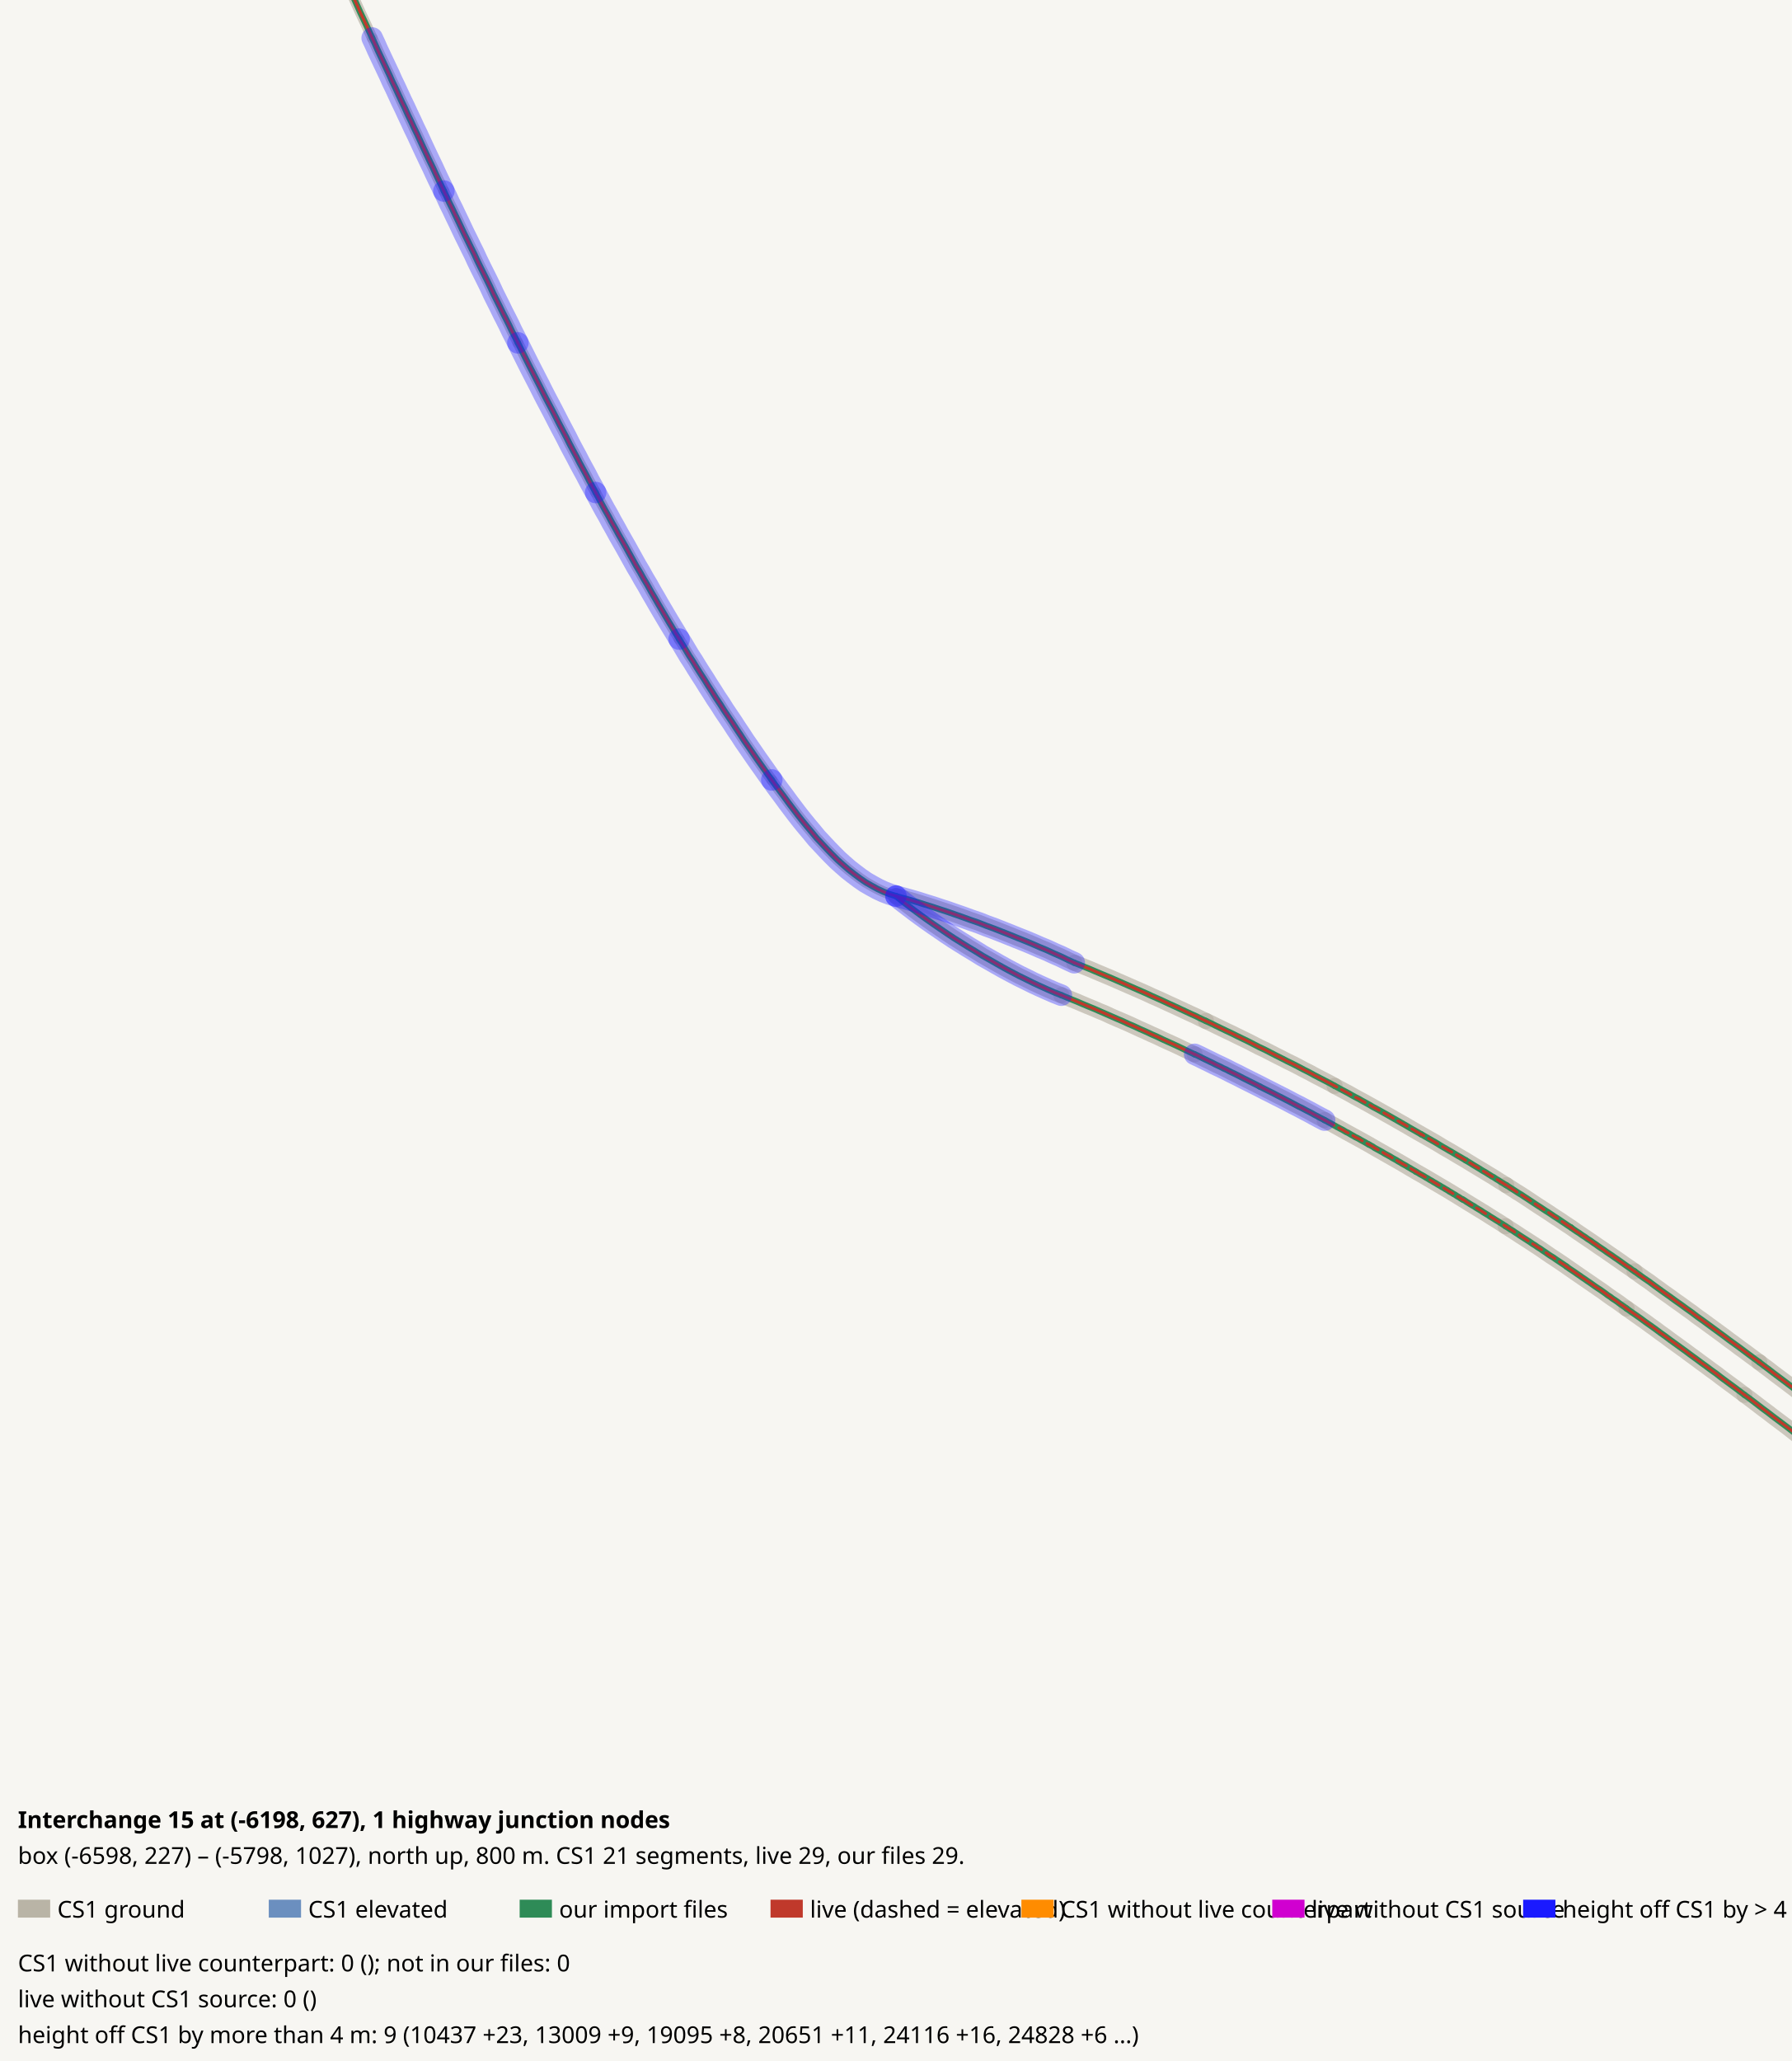
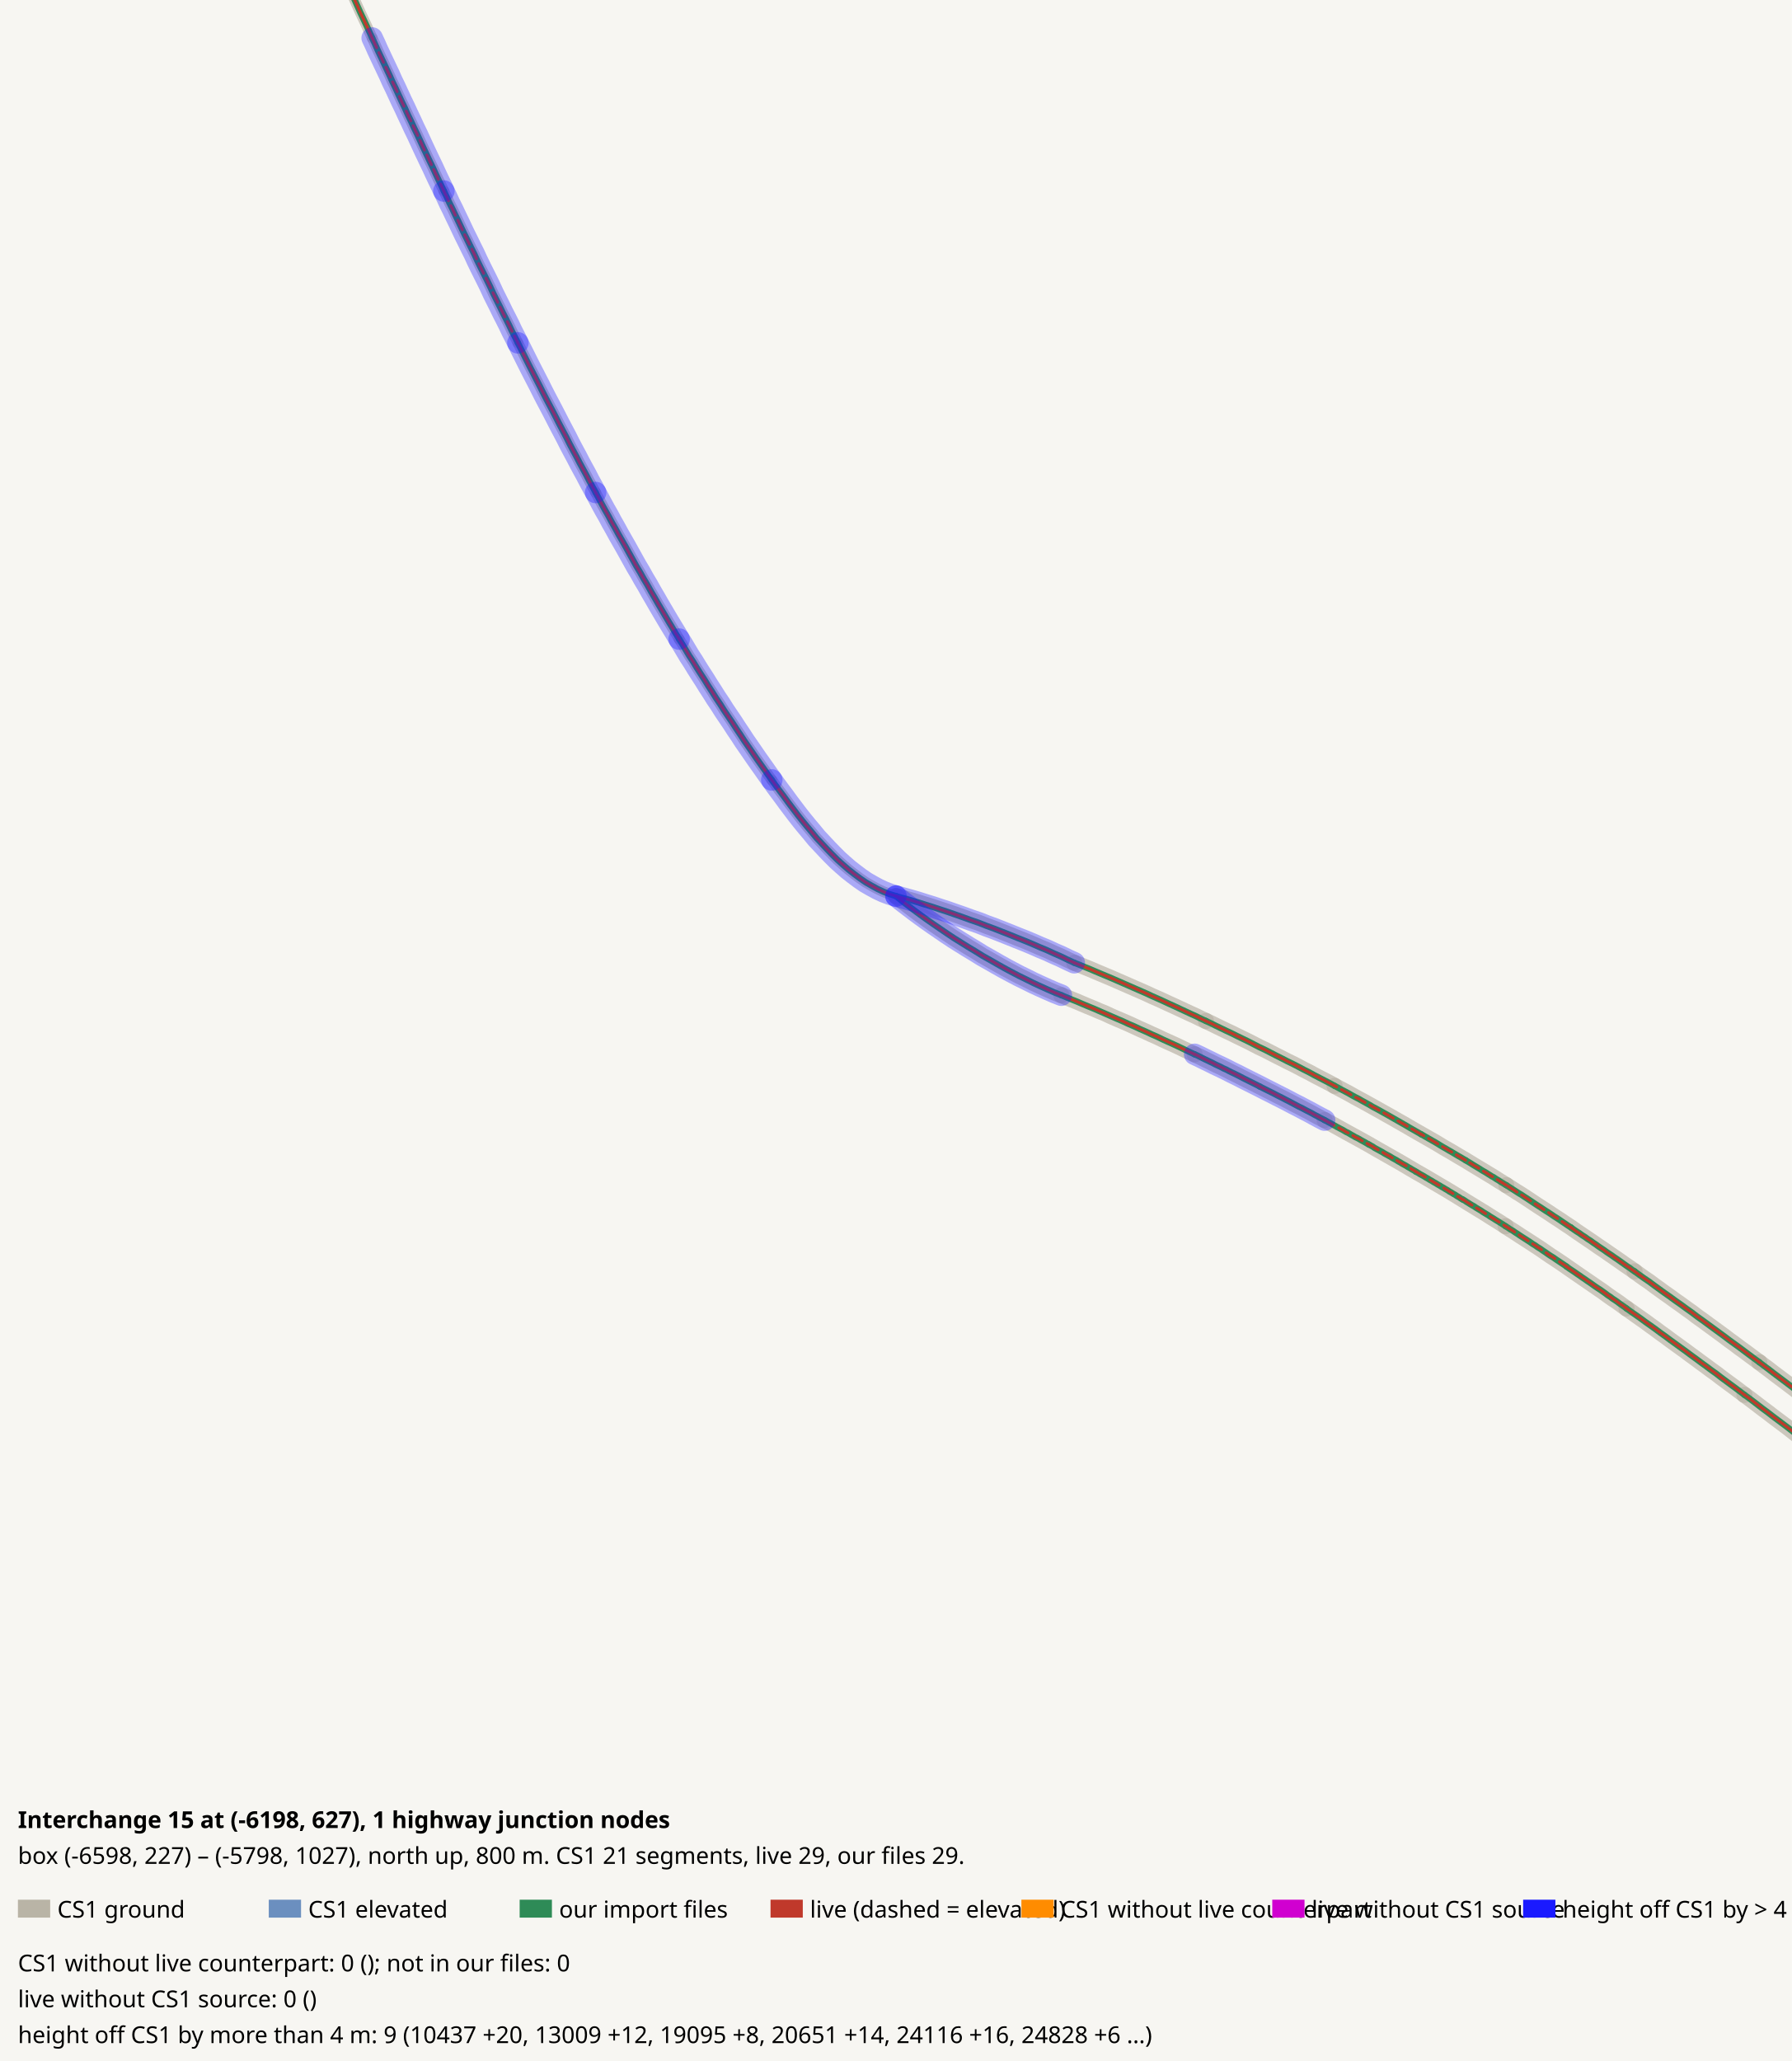
<svg xmlns="http://www.w3.org/2000/svg" viewBox="0 0 1000 1150" font-family="sans-serif" font-size="13">
  <rect width="1000" height="1150" fill="#f7f6f2" />
  <text x="10" y="1020" font-weight="bold">Interchange 15 at (-6198, 627), 1 highway junction nodes</text>
  <text x="10" y="1040">box (-6598, 227) – (-5798, 1027), north up, 800 m. CS1 21 segments, live 29, our files 29.</text>
  <g fill="none" stroke-linecap="round">
    <path d="M973.5,778.3L976.0,780.1L978.5,782.0L981.1,784.0L983.7,786.0L986.4,788.0L989.1,790.1L991.9,792.2L994.7,794.3L997.5,796.4L1000.3,798.6L1003.1,800.8L1006.0,802.9L1008.8,805.1L1011.6,807.3L1014.4,809.4L1017.2,811.6L1020.0,813.7L1022.7,815.8L1025.4,817.9L1028.1,820.0L1030.7,822.0L1033.3,824.0L1035.8,825.9L1038.3,827.8" stroke="#b9b4a6" stroke-width="9" opacity="0.7" />
    <path d="M912.2,709.4L909.5,707.5L906.7,705.6L903.9,703.6L901.0,701.6L898.1,699.6L895.1,697.5L892.1,695.5L889.1,693.4L886.0,691.3L882.9,689.2L879.8,687.1L876.7,684.9L873.5,682.8L870.4,680.7L867.3,678.7L864.2,676.6L861.1,674.6L858.0,672.6L855.0,670.6L852.0,668.6L849.1,666.7L846.2,664.9L843.4,663.1L840.6,661.3" stroke="#b9b4a6" stroke-width="9" opacity="0.7" />
    <path d="M592.3,555.3L595.2,556.5L598.1,557.7L601.1,558.9L604.1,560.2L607.2,561.5L610.4,562.8L613.6,564.2L616.8,565.5L620.0,567.0L623.2,568.4L626.5,569.8L629.7,571.2L633.0,572.7L636.2,574.2L639.4,575.6L642.6,577.1L645.8,578.5L648.9,580.0L652.0,581.4L655.1,582.8L658.1,584.2L661.0,585.6L663.9,587.0L666.7,588.3" stroke="#b9b4a6" stroke-width="9" opacity="0.7" />
    <path d="M981.8,760.1L979.2,758.2L976.5,756.2L973.7,754.1L970.9,752.1L968.0,749.9L965.1,747.8L962.2,745.6L959.2,743.4L956.2,741.2L953.2,739.0L950.2,736.8L947.1,734.6L944.1,732.3L941.0,730.1L938.0,727.9L935.0,725.8L932.0,723.6L929.0,721.5L926.1,719.4L923.2,717.3L920.4,715.2L917.6,713.3L914.8,711.3L912.2,709.4" stroke="#b9b4a6" stroke-width="9" opacity="0.7" />
    <path d="M379.0,356.6L380.9,359.6L382.8,362.8L384.7,366.0L386.8,369.2L388.8,372.5L390.9,375.8L393.1,379.2L395.2,382.6L397.4,386.0L399.6,389.5L401.9,392.9L404.1,396.4L406.4,399.8L408.7,403.2L410.9,406.6L413.2,410.0L415.4,413.4L417.7,416.7L419.9,419.9L422.1,423.1L424.3,426.2L426.5,429.3L428.6,432.3L430.7,435.2" stroke="#b9b4a6" stroke-width="6" opacity="0.7" />
    <path d="M907.7,730.1L905.2,728.3L902.6,726.4L899.9,724.6L897.2,722.7L894.5,720.7L891.7,718.8L888.8,716.8L885.9,714.8L883.0,712.8L880.1,710.8L877.2,708.8L874.2,706.7L871.3,704.7L868.3,702.7L865.4,700.8L862.5,698.8L859.6,696.8L856.7,694.9L853.8,693.0L851.0,691.2L848.2,689.4L845.5,687.6L842.8,685.9L840.2,684.2" stroke="#b9b4a6" stroke-width="9" opacity="0.7" />
    <path d="M207.7,21.2L209.2,24.4L210.7,27.8L212.3,31.2L213.9,34.6L215.6,38.2L217.3,41.8L218.9,45.4L220.7,49.1L222.4,52.8L224.1,56.5L225.9,60.2L227.6,63.9L229.4,67.7L231.1,71.4L232.9,75.1L234.6,78.8L236.3,82.5L238.0,86.1L239.7,89.7L241.4,93.2L243.0,96.7L244.6,100.1L246.2,103.4L247.7,106.6" stroke="#b9b4a6" stroke-width="6" opacity="0.7" />
    <path d="M744.8,605.9L742.1,604.4L739.4,603.0L736.5,601.5L733.6,600.0L730.7,598.4L727.7,596.9L724.7,595.3L721.6,593.7L718.5,592.2L715.4,590.6L712.2,589.0L709.1,587.4L706.0,585.8L702.8,584.3L699.7,582.7L696.6,581.1L693.5,579.6L690.4,578.1L687.4,576.6L684.4,575.2L681.5,573.8L678.6,572.4L675.8,571.0L673.0,569.7" stroke="#b9b4a6" stroke-width="9" opacity="0.7" />
    <path d="M907.7,730.1L910.3,731.9L912.8,733.7L915.5,735.6L918.2,737.5L920.9,739.5L923.7,741.5L926.5,743.6L929.3,745.6L932.1,747.7L935.0,749.8L937.9,751.9L940.8,754.0L943.6,756.1L946.5,758.2L949.3,760.3L952.2,762.4L955.0,764.5L957.8,766.5L960.5,768.6L963.2,770.6L965.9,772.6L968.5,774.5L971.0,776.4L973.5,778.3" stroke="#b9b4a6" stroke-width="9" opacity="0.7" />
    <path d="M599.5,537.2L595.8,535.5L592.1,533.7L588.2,532.0L584.3,530.2L580.2,528.5L576.1,526.7L572.0,525.0L567.7,523.3L563.5,521.6L559.2,519.9L554.9,518.2L550.5,516.6L546.2,514.9L541.8,513.4L537.4,511.8L533.1,510.3L528.8,508.8L524.5,507.4L520.3,506.0L516.1,504.7L512.0,503.4L507.9,502.2L503.9,501.1L500.0,500.0" stroke="#b9b4a6" stroke-width="9" opacity="0.7" />
    <path d="M739.2,625.0L743.1,627.1L747.1,629.3L751.2,631.6L755.4,633.9L759.6,636.2L763.9,638.6L768.2,641.1L772.6,643.6L777.0,646.1L781.4,648.6L785.8,651.2L790.2,653.8L794.6,656.3L799.0,658.9L803.4,661.5L807.8,664.1L812.1,666.7L816.3,669.3L820.5,671.9L824.6,674.4L828.7,676.9L832.6,679.4L836.5,681.8L840.2,684.2" stroke="#b9b4a6" stroke-width="9" opacity="0.7" />
    <path d="M673.0,569.7L670.2,568.4L667.4,567.0L664.5,565.7L661.5,564.3L658.5,562.9L655.5,561.5L652.4,560.1L649.2,558.6L646.1,557.2L642.9,555.8L639.7,554.3L636.5,552.9L633.3,551.5L630.1,550.1L626.9,548.7L623.7,547.3L620.5,545.9L617.4,544.6L614.3,543.3L611.2,542.0L608.2,540.7L605.2,539.5L602.3,538.3L599.5,537.2" stroke="#b9b4a6" stroke-width="9" opacity="0.7" />
    <path d="M247.7,106.6L249.3,109.9L250.8,113.2L252.5,116.6L254.1,120.0L255.8,123.5L257.5,127.1L259.2,130.7L261.0,134.3L262.8,138.0L264.6,141.6L266.3,145.3L268.1,149.0L270.0,152.8L271.8,156.4L273.6,160.1L275.3,163.8L277.1,167.4L278.9,171.0L280.6,174.5L282.4,178.0L284.1,181.4L285.7,184.8L287.4,188.1L289.0,191.3" stroke="#b9b4a6" stroke-width="6" opacity="0.7" />
    <path d="M840.6,661.3L837.0,659.1L833.4,656.8L829.6,654.5L825.8,652.2L821.8,649.8L817.9,647.4L813.8,645.0L809.8,642.6L805.6,640.2L801.5,637.7L797.3,635.3L793.1,632.9L788.9,630.5L784.8,628.1L780.6,625.7L776.4,623.3L772.3,621.0L768.2,618.7L764.1,616.4L760.1,614.2L756.2,612.1L752.3,609.9L748.5,607.9L744.8,605.9" stroke="#b9b4a6" stroke-width="9" opacity="0.7" />
    <path d="M430.7,435.2L432.9,438.3L435.2,441.4L437.6,444.6L440.0,447.9L442.5,451.2L445.0,454.5L447.6,457.8L450.3,461.1L453.0,464.3L455.7,467.6L458.6,470.7L461.5,473.8L464.4,476.8L467.4,479.8L470.4,482.5L473.5,485.2L476.7,487.7L479.9,490.1L483.1,492.3L486.4,494.2L489.7,496.0L493.1,497.6L496.5,498.9L500.0,500.0" stroke="#b9b4a6" stroke-width="6" opacity="0.7" />
    <path d="M592.3,555.3L588.5,553.8L584.6,552.1L580.6,550.3L576.7,548.5L572.7,546.5L568.6,544.5L564.6,542.4L560.5,540.2L556.4,537.9L552.4,535.6L548.3,533.3L544.3,530.8L540.3,528.4L536.3,525.9L532.3,523.4L528.4,520.8L524.6,518.2L520.8,515.6L517.1,513.0L513.5,510.4L510.0,507.8L506.6,505.2L503.2,502.6L500.0,500.0" stroke="#b9b4a6" stroke-width="9" opacity="0.7" />
    <path d="M1050.2,812.4L1047.6,810.4L1045.0,808.4L1042.3,806.3L1039.5,804.1L1036.7,801.9L1033.8,799.7L1030.9,797.5L1028.0,795.3L1025.1,793.0L1022.1,790.7L1019.1,788.4L1016.1,786.1L1013.1,783.9L1010.1,781.6L1007.1,779.3L1004.2,777.1L1001.2,774.8L998.3,772.6L995.4,770.4L992.6,768.3L989.8,766.2L987.1,764.1L984.4,762.1L981.8,760.1" stroke="#b9b4a6" stroke-width="9" opacity="0.7" />
    <path d="M332.4,274.8L334.1,278.0L335.8,281.2L337.6,284.5L339.5,287.8L341.3,291.2L343.3,294.7L345.2,298.2L347.2,301.7L349.2,305.2L351.2,308.8L353.2,312.4L355.2,316.0L357.3,319.5L359.3,323.1L361.4,326.6L363.4,330.2L365.4,333.6L367.4,337.1L369.4,340.5L371.4,343.9L373.3,347.1L375.3,350.4L377.2,353.5L379.0,356.6" stroke="#b9b4a6" stroke-width="6" opacity="0.7" />
    <path d="M289.0,191.3L290.6,194.5L292.2,197.7L293.9,201.1L295.6,204.5L297.4,208.0L299.2,211.5L301.0,215.0L302.8,218.6L304.7,222.3L306.6,225.9L308.5,229.5L310.4,233.2L312.3,236.9L314.2,240.5L316.1,244.1L317.9,247.7L319.8,251.3L321.7,254.8L323.5,258.3L325.4,261.8L327.2,265.1L328.9,268.4L330.7,271.7L332.4,274.8" stroke="#b9b4a6" stroke-width="6" opacity="0.7" />
    <path d="M168.8,-63.6L169.6,-61.8L170.6,-59.7L171.7,-57.3L172.9,-54.7L174.2,-51.7L175.7,-48.6L177.2,-45.2L178.8,-41.6L180.6,-37.9L182.3,-34.0L184.1,-30.0L186.0,-26.0L187.9,-21.8L189.8,-17.6L191.7,-13.4L193.7,-9.3L195.6,-5.1L197.5,-1.0L199.3,3.0L201.1,7.0L202.9,10.8L204.6,14.4L206.2,17.9L207.7,21.2" stroke="#b9b4a6" stroke-width="6" opacity="0.7" />
    <path d="M666.7,588.3L669.5,589.6L672.3,591.0L675.2,592.4L678.2,593.9L681.2,595.3L684.3,596.8L687.4,598.4L690.5,599.9L693.6,601.5L696.8,603.1L700.0,604.7L703.2,606.3L706.3,607.9L709.5,609.5L712.6,611.1L715.8,612.7L718.9,614.3L721.9,615.9L724.9,617.4L727.9,619.0L730.8,620.5L733.7,622.1L736.5,623.6L739.2,625.0" stroke="#b9b4a6" stroke-width="9" opacity="0.7" />
    <path d="M973.5,778.3L976.0,780.1L978.5,782.0L981.1,784.0L983.7,786.0L986.4,788.0L989.1,790.1L991.9,792.2L994.7,794.3L997.5,796.4L1000.3,798.6L1003.1,800.8L1006.0,802.9L1008.8,805.1L1011.6,807.3L1014.4,809.4L1017.2,811.6L1020.0,813.7L1022.7,815.8L1025.4,817.9L1028.1,819.9L1030.7,822.0L1033.3,824.0L1035.8,825.9L1038.2,827.8" stroke="#2e8b57" stroke-width="3.5" />
    <path d="M912.2,709.4L910.8,708.5L909.5,707.5L908.1,706.6L906.7,705.6L905.3,704.6L903.9,703.6L902.5,702.6L901.0,701.6L899.6,700.6L898.1,699.6L896.6,698.6L895.1,697.5L893.6,696.5L892.1,695.5L890.6,694.4L889.1,693.4L887.6,692.3L886.0,691.3L884.5,690.2L882.9,689.2L881.4,688.1L879.8,687.1L878.2,686.0L876.7,684.9" stroke="#2e8b57" stroke-width="3.5" />
    <path d="M876.7,684.9L875.1,683.9L873.5,682.8L872.0,681.8L870.4,680.7L868.9,679.7L867.3,678.7L865.7,677.6L864.2,676.6L862.6,675.6L861.1,674.6L859.6,673.6L858.0,672.6L856.5,671.6L855.0,670.6L853.5,669.6L852.0,668.6L850.6,667.7L849.1,666.7L847.6,665.8L846.2,664.9L844.8,664.0L843.4,663.1L842.0,662.2L840.6,661.3" stroke="#2e8b57" stroke-width="3.5" />
    <path d="M592.3,555.3L595.2,556.5L598.1,557.7L601.1,558.9L604.1,560.2L607.2,561.5L610.4,562.8L613.6,564.2L616.8,565.6L620.0,567.0L623.2,568.4L626.5,569.8L629.7,571.3L633.0,572.7L636.2,574.2L639.4,575.6L642.6,577.1L645.8,578.5L648.9,580.0L652.0,581.4L655.1,582.8L658.1,584.2L661.0,585.6L663.9,587.0L666.7,588.3" stroke="#2e8b57" stroke-width="3.5" />
    <path d="M981.8,760.1L979.2,758.2L976.5,756.2L973.7,754.1L970.9,752.0L968.0,749.9L965.1,747.8L962.2,745.6L959.2,743.4L956.2,741.2L953.2,739.0L950.2,736.8L947.1,734.6L944.1,732.3L941.0,730.1L938.0,727.9L935.0,725.8L932.0,723.6L929.0,721.5L926.1,719.4L923.2,717.3L920.4,715.2L917.6,713.3L914.8,711.3L912.2,709.4" stroke="#2e8b57" stroke-width="3.5" />
    <path d="M840.2,684.2L841.5,685.0L842.8,685.9L844.2,686.7L845.5,687.6L846.9,688.5L848.2,689.4L849.6,690.3L851.0,691.2L852.4,692.1L853.8,693.0L855.2,694.0L856.7,694.9L858.1,695.9L859.6,696.8L861.0,697.8L862.5,698.8L863.9,699.8L865.4,700.8L866.9,701.7L868.3,702.7L869.8,703.7L871.3,704.7L872.8,705.7L874.2,706.7" stroke="#2e8b57" stroke-width="3.5" />
    <path d="M874.2,706.7L875.7,707.8L877.2,708.8L878.7,709.8L880.1,710.8L881.6,711.8L883.0,712.8L884.5,713.8L885.9,714.8L887.4,715.8L888.8,716.8L890.2,717.8L891.7,718.8L893.1,719.7L894.5,720.7L895.9,721.7L897.2,722.7L898.6,723.6L899.9,724.6L901.3,725.5L902.6,726.4L903.9,727.4L905.2,728.3L906.5,729.2L907.7,730.1" stroke="#2e8b57" stroke-width="3.5" />
    <path d="M744.8,605.9L742.1,604.4L739.4,603.0L736.5,601.5L733.6,600.0L730.7,598.4L727.7,596.9L724.7,595.3L721.6,593.7L718.5,592.2L715.4,590.6L712.2,589.0L709.1,587.4L706.0,585.8L702.8,584.3L699.7,582.7L696.6,581.1L693.5,579.6L690.4,578.1L687.4,576.6L684.4,575.2L681.5,573.8L678.6,572.4L675.8,571.0L673.0,569.7" stroke="#2e8b57" stroke-width="3.5" />
    <path d="M907.7,730.1L910.2,731.9L912.8,733.7L915.5,735.6L918.2,737.6L920.9,739.5L923.7,741.5L926.5,743.6L929.3,745.6L932.1,747.7L935.0,749.8L937.9,751.9L940.8,754.0L943.6,756.1L946.5,758.2L949.3,760.3L952.2,762.4L955.0,764.5L957.8,766.5L960.5,768.6L963.2,770.6L965.9,772.6L968.5,774.5L971.0,776.4L973.5,778.3" stroke="#2e8b57" stroke-width="3.5" />
    <path d="M599.5,537.2L595.8,535.5L592.1,533.7L588.2,532.0L584.3,530.2L580.2,528.5L576.1,526.7L572.0,525.0L567.7,523.3L563.5,521.6L559.2,519.9L554.9,518.2L550.5,516.6L546.2,514.9L541.8,513.4L537.4,511.8L533.1,510.3L528.8,508.8L524.5,507.4L520.3,506.0L516.1,504.7L512.0,503.4L507.9,502.2L503.9,501.1L500.0,500.0" stroke="#2e8b57" stroke-width="3.5" />
    <path d="M739.2,625.0L740.2,625.5L741.2,626.1L742.2,626.6L743.1,627.1L744.1,627.7L745.1,628.2L746.1,628.8L747.1,629.3L748.2,629.9L749.2,630.4L750.2,631.0L751.2,631.6L752.3,632.1L753.3,632.7L754.3,633.3L755.4,633.9L756.4,634.5L757.5,635.0L758.6,635.6L759.6,636.2L760.7,636.8L761.8,637.4L762.8,638.0L763.9,638.6" stroke="#2e8b57" stroke-width="3.5" />
    <path d="M763.9,638.6L765.0,639.2L766.1,639.8L767.1,640.5L768.2,641.1L769.3,641.7L770.4,642.3L771.5,642.9L772.6,643.6L773.7,644.2L774.8,644.8L775.9,645.4L777.0,646.1L778.1,646.7L779.2,647.3L780.3,648.0L781.4,648.6L782.5,649.3L783.6,649.9L784.7,650.5L785.8,651.2L786.9,651.8L788.0,652.5L789.1,653.1L790.2,653.8" stroke="#2e8b57" stroke-width="3.5" />
    <path d="M790.2,653.8L791.3,654.4L792.4,655.1L793.5,655.7L794.6,656.3L795.7,657.0L796.8,657.6L797.9,658.3L799.0,658.9L800.1,659.6L801.2,660.2L802.3,660.9L803.4,661.5L804.5,662.2L805.6,662.8L806.7,663.5L807.8,664.1L808.8,664.8L809.9,665.4L811.0,666.1L812.1,666.7L813.1,667.4L814.2,668.0L815.2,668.7L816.3,669.3" stroke="#2e8b57" stroke-width="3.5" />
    <path d="M816.3,669.3L817.4,669.9L818.4,670.6L819.4,671.2L820.5,671.9L821.5,672.5L822.6,673.1L823.6,673.8L824.6,674.4L825.6,675.0L826.6,675.6L827.6,676.3L828.6,676.9L829.6,677.5L830.6,678.1L831.6,678.8L832.6,679.4L833.6,680.0L834.5,680.6L835.5,681.2L836.5,681.8L837.4,682.4L838.4,683.0L839.3,683.6L840.2,684.2" stroke="#2e8b57" stroke-width="3.5" />
    <path d="M673.0,569.7L670.2,568.4L667.4,567.0L664.5,565.7L661.5,564.3L658.5,562.9L655.5,561.5L652.4,560.1L649.2,558.6L646.1,557.2L642.9,555.8L639.7,554.3L636.5,552.9L633.3,551.5L630.1,550.1L626.9,548.7L623.7,547.3L620.5,545.9L617.4,544.6L614.3,543.3L611.2,542.0L608.2,540.7L605.2,539.5L602.3,538.3L599.5,537.2" stroke="#2e8b57" stroke-width="3.5" />
    <path d="M840.6,661.3L839.7,660.8L838.8,660.2L837.9,659.7L837.0,659.1L836.1,658.5L835.2,658.0L834.3,657.4L833.4,656.8L832.4,656.3L831.5,655.7L830.5,655.1L829.6,654.5L828.6,653.9L827.7,653.4L826.7,652.8L825.8,652.2L824.8,651.6L823.8,651.0L822.8,650.4L821.8,649.8L820.9,649.2L819.9,648.6L818.9,648.0L817.9,647.4" stroke="#2e8b57" stroke-width="3.5" />
    <path d="M817.9,647.4L816.9,646.8L815.9,646.2L814.9,645.6L813.8,645.0L812.8,644.4L811.8,643.8L810.8,643.2L809.8,642.6L808.7,642.0L807.7,641.4L806.7,640.8L805.6,640.2L804.6,639.6L803.6,639.0L802.5,638.3L801.5,637.7L800.5,637.1L799.4,636.5L798.4,635.9L797.3,635.3L796.3,634.7L795.2,634.1L794.2,633.5L793.1,632.9" stroke="#2e8b57" stroke-width="3.5" />
    <path d="M793.1,632.9L791.0,631.7L788.9,630.5L786.8,629.3L784.8,628.1L782.7,626.9L780.6,625.7L778.5,624.5L776.4,623.3L774.3,622.1L772.3,621.0L770.2,619.8L768.2,618.7L766.1,617.6L764.1,616.4L762.1,615.3L760.1,614.2L758.2,613.1L756.2,612.1L754.2,611.0L752.3,609.9L750.4,608.9L748.5,607.9L746.7,606.9L744.8,605.9" stroke="#2e8b57" stroke-width="3.5" />
    <path d="M500.0,500.0L503.2,502.6L506.6,505.2L510.0,507.8L513.5,510.4L517.1,513.0L520.8,515.6L524.6,518.2L528.4,520.8L532.3,523.4L536.3,525.9L540.3,528.4L544.3,530.8L548.3,533.3L552.4,535.6L556.4,537.9L560.5,540.2L564.6,542.4L568.6,544.5L572.7,546.5L576.7,548.5L580.6,550.3L584.6,552.1L588.5,553.8L592.3,555.3" stroke="#2e8b57" stroke-width="3.5" />
    <path d="M1050.2,812.4L1047.6,810.4L1045.0,808.4L1042.3,806.3L1039.5,804.1L1036.7,801.9L1033.8,799.7L1030.9,797.5L1028.0,795.3L1025.1,793.0L1022.1,790.7L1019.1,788.4L1016.1,786.1L1013.1,783.9L1010.1,781.6L1007.1,779.3L1004.2,777.1L1001.2,774.8L998.3,772.6L995.4,770.4L992.6,768.3L989.8,766.2L987.1,764.1L984.4,762.1L981.8,760.1" stroke="#2e8b57" stroke-width="3.5" />
    <path d="M666.7,588.3L668.1,588.9L669.5,589.6L670.9,590.3L672.3,591.0L673.8,591.7L675.2,592.4L676.7,593.1L678.2,593.9L679.7,594.6L681.2,595.3L682.7,596.1L684.3,596.8L685.8,597.6L687.4,598.4L688.9,599.1L690.5,599.9L692.1,600.7L693.6,601.5L695.2,602.3L696.8,603.1L698.4,603.9L700.0,604.7L701.6,605.5L703.1,606.3" stroke="#2e8b57" stroke-width="3.5" />
    <path d="M703.1,606.3L704.7,607.1L706.3,607.9L707.9,608.7L709.5,609.5L711.1,610.3L712.6,611.1L714.2,611.9L715.8,612.7L717.3,613.5L718.9,614.3L720.4,615.1L721.9,615.9L723.4,616.7L724.9,617.5L726.4,618.2L727.9,619.0L729.4,619.8L730.8,620.5L732.3,621.3L733.7,622.1L735.1,622.8L736.5,623.6L737.9,624.3L739.2,625.0" stroke="#2e8b57" stroke-width="3.5" />
    <path d="M379.0,356.6L380.9,359.6L382.8,362.8L384.7,366.0L386.8,369.2L388.8,372.5L390.9,375.8L393.1,379.2L395.2,382.6L397.4,386.0L399.6,389.5L401.9,392.9L404.1,396.4L406.4,399.8L408.7,403.2L410.9,406.6L413.2,410.0L415.4,413.4L417.7,416.7L419.9,419.9L422.1,423.1L424.3,426.2L426.5,429.3L428.6,432.3L430.7,435.2" stroke="#2e8b57" stroke-width="3.5" />
    <path d="M207.7,21.2L209.2,24.4L210.7,27.8L212.3,31.2L213.9,34.6L215.6,38.2L217.3,41.8L218.9,45.4L220.7,49.1L222.4,52.8L224.1,56.5L225.9,60.2L227.6,64.0L229.4,67.7L231.1,71.4L232.9,75.1L234.6,78.8L236.3,82.5L238.0,86.1L239.7,89.7L241.4,93.2L243.0,96.7L244.6,100.1L246.2,103.4L247.7,106.6" stroke="#2e8b57" stroke-width="3.5" />
    <path d="M247.7,106.6L249.3,109.9L250.8,113.2L252.5,116.6L254.1,120.0L255.8,123.5L257.5,127.1L259.2,130.7L261.0,134.3L262.8,138.0L264.6,141.6L266.3,145.3L268.1,149.0L270.0,152.8L271.8,156.4L273.6,160.1L275.3,163.8L277.1,167.4L278.9,171.0L280.6,174.5L282.4,178.0L284.1,181.4L285.7,184.8L287.4,188.1L289.0,191.3" stroke="#2e8b57" stroke-width="3.5" />
    <path d="M430.7,435.2L432.9,438.3L435.2,441.4L437.6,444.6L440.0,447.9L442.5,451.2L445.0,454.5L447.6,457.8L450.3,461.1L453.0,464.3L455.7,467.6L458.6,470.7L461.5,473.8L464.4,476.8L467.4,479.8L470.4,482.5L473.5,485.2L476.7,487.7L479.9,490.1L483.1,492.3L486.4,494.2L489.7,496.0L493.1,497.6L496.5,498.9L500.0,500.0" stroke="#2e8b57" stroke-width="3.5" />
    <path d="M332.4,274.8L334.1,278.0L335.8,281.2L337.6,284.5L339.5,287.8L341.3,291.2L343.3,294.7L345.2,298.2L347.2,301.7L349.2,305.2L351.2,308.8L353.2,312.4L355.2,316.0L357.3,319.5L359.3,323.1L361.4,326.6L363.4,330.2L365.4,333.6L367.4,337.1L369.4,340.5L371.4,343.9L373.3,347.1L375.3,350.4L377.1,353.5L379.0,356.6" stroke="#2e8b57" stroke-width="3.5" />
    <path d="M289.0,191.3L290.6,194.5L292.2,197.7L293.9,201.1L295.6,204.5L297.4,208.0L299.2,211.5L301.0,215.0L302.8,218.6L304.7,222.3L306.6,225.9L308.5,229.5L310.4,233.2L312.3,236.9L314.2,240.5L316.1,244.1L317.9,247.7L319.8,251.3L321.7,254.8L323.5,258.3L325.4,261.8L327.2,265.1L328.9,268.4L330.7,271.7L332.4,274.8" stroke="#2e8b57" stroke-width="3.5" />
    <path d="M168.8,-63.6L169.6,-61.8L170.6,-59.7L171.7,-57.3L172.9,-54.7L174.2,-51.7L175.7,-48.6L177.2,-45.2L178.8,-41.6L180.6,-37.9L182.3,-34.0L184.1,-30.0L186.0,-26.0L187.9,-21.8L189.8,-17.6L191.7,-13.5L193.7,-9.3L195.6,-5.1L197.5,-1.0L199.3,3.0L201.1,7.0L202.9,10.8L204.6,14.4L206.2,17.9L207.7,21.2" stroke="#2e8b57" stroke-width="3.5" />
    <path d="M973.5,778.3L976.0,780.1L978.5,782.0L981.1,784.0L983.7,786.0L986.4,788.0L989.1,790.1L991.9,792.2L994.7,794.3L997.5,796.4L1000.3,798.6L1003.1,800.8L1006.0,802.9L1008.8,805.1L1011.6,807.3L1014.4,809.4L1017.2,811.6L1020.0,813.7L1022.7,815.8L1025.4,817.9L1028.1,819.9L1030.7,822.0L1033.3,824.0L1035.8,825.9L1038.2,827.8" stroke="#c0392b" stroke-width="1.6" />
    <path d="M912.2,709.4L910.8,708.5L909.5,707.5L908.1,706.6L906.7,705.6L905.3,704.6L903.9,703.6L902.5,702.6L901.0,701.6L899.6,700.6L898.1,699.6L896.6,698.6L895.1,697.5L893.6,696.5L892.1,695.5L890.6,694.4L889.1,693.4L887.6,692.3L886.0,691.3L884.5,690.2L882.9,689.2L881.4,688.1L879.8,687.1L878.2,686.0L876.7,684.9" stroke="#c0392b" stroke-width="1.6" />
    <path d="M876.7,684.9L875.1,683.9L873.5,682.8L872.0,681.8L870.4,680.7L868.9,679.7L867.3,678.7L865.7,677.6L864.2,676.6L862.6,675.6L861.1,674.6L859.6,673.6L858.0,672.6L856.5,671.6L855.0,670.6L853.5,669.6L852.0,668.6L850.6,667.7L849.1,666.7L847.6,665.8L846.2,664.9L844.8,664.0L843.4,663.1L842.0,662.2L840.6,661.3" stroke="#c0392b" stroke-width="1.6" stroke-dasharray="6 3" />
    <path d="M592.3,555.3L595.2,556.5L598.1,557.7L601.1,558.9L604.1,560.2L607.2,561.5L610.4,562.8L613.6,564.2L616.8,565.6L620.0,567.0L623.2,568.4L626.5,569.8L629.7,571.3L633.0,572.7L636.2,574.2L639.4,575.6L642.6,577.1L645.8,578.5L648.9,580.0L652.0,581.4L655.1,582.8L658.1,584.2L661.0,585.6L663.9,587.0L666.7,588.3" stroke="#c0392b" stroke-width="1.6" />
    <path d="M981.8,760.1L979.2,758.2L976.5,756.2L973.7,754.1L970.9,752.0L968.0,749.9L965.1,747.8L962.2,745.6L959.2,743.4L956.2,741.2L953.2,739.0L950.2,736.8L947.1,734.6L944.1,732.3L941.0,730.1L938.0,727.9L935.0,725.8L932.0,723.6L929.0,721.5L926.1,719.4L923.2,717.3L920.4,715.2L917.6,713.3L914.8,711.3L912.2,709.4" stroke="#c0392b" stroke-width="1.6" />
    <path d="M840.2,684.2L841.5,685.0L842.8,685.9L844.2,686.7L845.5,687.6L846.9,688.5L848.2,689.4L849.6,690.3L851.0,691.2L852.4,692.1L853.8,693.0L855.2,694.0L856.7,694.9L858.1,695.9L859.6,696.8L861.0,697.8L862.5,698.8L863.9,699.8L865.4,700.8L866.9,701.7L868.3,702.7L869.8,703.7L871.3,704.7L872.8,705.7L874.2,706.7" stroke="#c0392b" stroke-width="1.6" stroke-dasharray="6 3" />
    <path d="M874.2,706.7L875.7,707.8L877.2,708.8L878.7,709.8L880.1,710.8L881.6,711.8L883.0,712.8L884.5,713.8L885.9,714.8L887.4,715.8L888.8,716.8L890.2,717.8L891.7,718.8L893.1,719.7L894.5,720.7L895.9,721.7L897.2,722.7L898.6,723.6L899.9,724.6L901.3,725.5L902.6,726.4L903.9,727.4L905.2,728.3L906.5,729.2L907.7,730.1" stroke="#c0392b" stroke-width="1.6" />
    <path d="M744.8,605.9L742.1,604.4L739.4,603.0L736.5,601.5L733.6,600.0L730.7,598.4L727.7,596.9L724.7,595.3L721.6,593.7L718.5,592.2L715.4,590.6L712.2,589.0L709.1,587.4L706.0,585.8L702.8,584.3L699.7,582.7L696.6,581.1L693.5,579.6L690.4,578.1L687.4,576.6L684.4,575.2L681.5,573.8L678.6,572.4L675.8,571.0L673.0,569.7" stroke="#c0392b" stroke-width="1.6" />
    <path d="M907.7,730.1L910.2,731.9L912.8,733.7L915.5,735.6L918.2,737.6L920.9,739.5L923.7,741.5L926.5,743.6L929.3,745.6L932.1,747.7L935.0,749.8L937.9,751.9L940.8,754.0L943.6,756.1L946.5,758.2L949.3,760.3L952.2,762.4L955.0,764.5L957.8,766.5L960.5,768.6L963.2,770.6L965.9,772.6L968.5,774.5L971.0,776.4L973.5,778.3" stroke="#c0392b" stroke-width="1.6" />
    <path d="M599.5,537.2L595.8,535.5L592.1,533.7L588.2,532.0L584.3,530.2L580.2,528.5L576.1,526.7L572.0,525.0L567.7,523.3L563.5,521.6L559.2,519.9L554.9,518.2L550.5,516.6L546.2,514.9L541.8,513.4L537.4,511.8L533.1,510.3L528.8,508.8L524.5,507.4L520.3,506.0L516.1,504.7L512.0,503.4L507.9,502.2L503.9,501.1L500.0,500.0" stroke="#c0392b" stroke-width="1.6" />
    <path d="M739.2,625.0L740.2,625.5L741.2,626.1L742.2,626.6L743.1,627.1L744.1,627.7L745.1,628.2L746.1,628.8L747.1,629.3L748.2,629.9L749.2,630.4L750.2,631.0L751.2,631.6L752.3,632.1L753.3,632.7L754.3,633.3L755.4,633.9L756.4,634.5L757.5,635.0L758.6,635.6L759.6,636.2L760.7,636.8L761.8,637.4L762.8,638.0L763.9,638.6" stroke="#c0392b" stroke-width="1.6" stroke-dasharray="6 3" />
    <path d="M763.9,638.6L765.0,639.2L766.1,639.8L767.1,640.5L768.2,641.1L769.3,641.7L770.4,642.3L771.5,642.9L772.6,643.6L773.7,644.2L774.8,644.8L775.9,645.4L777.0,646.1L778.1,646.7L779.2,647.3L780.3,648.0L781.4,648.6L782.5,649.3L783.6,649.9L784.7,650.5L785.8,651.2L786.9,651.8L788.0,652.5L789.1,653.1L790.2,653.8" stroke="#c0392b" stroke-width="1.6" stroke-dasharray="6 3" />
    <path d="M790.2,653.8L791.3,654.4L792.4,655.1L793.5,655.7L794.6,656.3L795.7,657.0L796.8,657.6L797.9,658.3L799.0,658.9L800.1,659.6L801.2,660.2L802.3,660.9L803.4,661.5L804.5,662.2L805.6,662.8L806.7,663.5L807.8,664.1L808.8,664.8L809.9,665.4L811.0,666.1L812.1,666.7L813.1,667.4L814.2,668.0L815.2,668.7L816.3,669.3" stroke="#c0392b" stroke-width="1.6" stroke-dasharray="6 3" />
    <path d="M816.3,669.3L817.4,669.9L818.4,670.6L819.4,671.2L820.5,671.9L821.5,672.5L822.6,673.1L823.6,673.8L824.6,674.4L825.6,675.0L826.6,675.6L827.6,676.3L828.6,676.9L829.6,677.5L830.6,678.1L831.6,678.8L832.6,679.4L833.6,680.0L834.5,680.6L835.5,681.2L836.5,681.8L837.4,682.4L838.4,683.0L839.3,683.6L840.2,684.2" stroke="#c0392b" stroke-width="1.6" stroke-dasharray="6 3" />
    <path d="M673.0,569.7L670.2,568.4L667.4,567.0L664.5,565.7L661.5,564.3L658.5,562.9L655.5,561.5L652.4,560.1L649.2,558.6L646.1,557.2L642.9,555.8L639.7,554.3L636.5,552.9L633.3,551.5L630.1,550.1L626.9,548.7L623.7,547.3L620.5,545.9L617.4,544.6L614.3,543.3L611.2,542.0L608.2,540.7L605.2,539.5L602.3,538.3L599.5,537.2" stroke="#c0392b" stroke-width="1.6" />
    <path d="M840.6,661.3L839.7,660.8L838.8,660.2L837.9,659.7L837.0,659.1L836.1,658.5L835.2,658.0L834.3,657.4L833.4,656.8L832.4,656.3L831.5,655.7L830.5,655.1L829.6,654.5L828.6,653.9L827.7,653.4L826.7,652.8L825.8,652.2L824.8,651.6L823.8,651.0L822.8,650.4L821.8,649.8L820.9,649.2L819.9,648.6L818.9,648.0L817.9,647.4" stroke="#c0392b" stroke-width="1.6" stroke-dasharray="6 3" />
    <path d="M817.9,647.4L816.9,646.8L815.9,646.2L814.9,645.6L813.8,645.0L812.8,644.4L811.8,643.8L810.8,643.2L809.8,642.6L808.7,642.0L807.7,641.4L806.7,640.8L805.6,640.2L804.6,639.6L803.6,639.0L802.5,638.3L801.5,637.7L800.5,637.1L799.4,636.5L798.4,635.9L797.3,635.3L796.3,634.7L795.2,634.1L794.2,633.5L793.1,632.9" stroke="#c0392b" stroke-width="1.6" stroke-dasharray="6 3" />
    <path d="M793.1,632.9L791.0,631.7L788.9,630.5L786.8,629.3L784.8,628.1L782.7,626.9L780.6,625.7L778.5,624.5L776.4,623.3L774.3,622.1L772.3,621.0L770.2,619.8L768.2,618.7L766.1,617.6L764.1,616.4L762.1,615.3L760.1,614.2L758.2,613.1L756.2,612.1L754.2,611.0L752.3,609.9L750.4,608.9L748.5,607.9L746.7,606.9L744.8,605.9" stroke="#c0392b" stroke-width="1.6" stroke-dasharray="6 3" />
    <path d="M500.0,500.0L503.2,502.6L506.6,505.2L510.0,507.8L513.5,510.4L517.1,513.0L520.8,515.6L524.6,518.2L528.4,520.8L532.3,523.4L536.3,525.9L540.3,528.4L544.3,530.8L548.3,533.3L552.4,535.6L556.4,537.9L560.5,540.2L564.6,542.4L568.6,544.5L572.7,546.5L576.7,548.5L580.6,550.3L584.6,552.1L588.5,553.8L592.3,555.3" stroke="#c0392b" stroke-width="1.6" />
    <path d="M1050.2,812.4L1047.6,810.4L1045.0,808.4L1042.3,806.3L1039.5,804.1L1036.7,801.9L1033.8,799.7L1030.9,797.5L1028.0,795.3L1025.1,793.0L1022.1,790.7L1019.1,788.4L1016.1,786.1L1013.1,783.9L1010.1,781.6L1007.1,779.3L1004.2,777.1L1001.2,774.8L998.3,772.6L995.4,770.4L992.6,768.3L989.8,766.2L987.1,764.1L984.4,762.1L981.8,760.1" stroke="#c0392b" stroke-width="1.6" />
    <path d="M666.7,588.3L668.1,588.9L669.5,589.6L670.9,590.3L672.3,591.0L673.8,591.7L675.2,592.4L676.7,593.1L678.2,593.9L679.7,594.6L681.2,595.3L682.7,596.1L684.3,596.8L685.8,597.6L687.4,598.4L688.9,599.1L690.5,599.9L692.1,600.7L693.6,601.5L695.2,602.3L696.8,603.1L698.4,603.9L700.0,604.7L701.6,605.5L703.1,606.3" stroke="#c0392b" stroke-width="1.6" />
    <path d="M703.1,606.3L704.7,607.1L706.3,607.9L707.9,608.7L709.5,609.5L711.1,610.3L712.6,611.1L714.2,611.9L715.8,612.7L717.3,613.5L718.9,614.3L720.4,615.1L721.9,615.9L723.4,616.7L724.9,617.5L726.4,618.2L727.9,619.0L729.4,619.8L730.8,620.5L732.3,621.3L733.7,622.1L735.1,622.8L736.5,623.6L737.9,624.3L739.2,625.0" stroke="#c0392b" stroke-width="1.6" />
    <path d="M379.0,356.6L380.9,359.6L382.8,362.8L384.7,366.0L386.8,369.2L388.8,372.5L390.9,375.8L393.1,379.2L395.2,382.6L397.4,386.0L399.6,389.5L401.9,392.9L404.1,396.4L406.4,399.8L408.7,403.2L410.9,406.6L413.2,410.0L415.4,413.4L417.7,416.7L419.9,419.9L422.1,423.1L424.3,426.2L426.5,429.3L428.6,432.3L430.7,435.2" stroke="#c0392b" stroke-width="1.6" />
-     <path d="M207.7,21.2L209.2,24.4L210.7,27.8L212.3,31.2L213.9,34.6L215.6,38.2L217.3,41.8L218.9,45.4L220.7,49.1L222.4,52.8L224.1,56.5L225.9,60.2L227.6,64.0L229.4,67.7L231.1,71.4L232.9,75.1L234.6,78.8L236.3,82.5L238.0,86.1L239.7,89.7L241.4,93.2L243.0,96.7L244.6,100.1L246.2,103.4L247.7,106.6" stroke="#c0392b" stroke-width="1.6" />
-     <path d="M247.7,106.6L249.3,109.9L250.8,113.2L252.5,116.6L254.1,120.0L255.8,123.5L257.5,127.1L259.2,130.7L261.0,134.3L262.8,138.0L264.6,141.6L266.3,145.3L268.1,149.0L270.0,152.8L271.8,156.4L273.6,160.1L275.3,163.8L277.1,167.4L278.9,171.0L280.6,174.5L282.4,178.0L284.1,181.4L285.7,184.8L287.4,188.1L289.0,191.3" stroke="#c0392b" stroke-width="1.6" />
+     <path d="M207.7,21.2L209.2,24.4L210.7,27.8L212.3,31.2L213.9,34.6L215.6,38.2L217.3,41.8L218.9,45.4L220.7,49.1L222.4,52.8L224.1,56.5L225.9,60.2L227.6,64.0L229.4,67.7L231.1,71.4L232.9,75.1L234.6,78.8L236.3,82.5L238.0,86.1L239.7,89.7L241.4,93.2L243.0,96.7L244.6,100.1L246.2,103.4L247.7,106.6" stroke="#c0392b" stroke-width="1.6" stroke-dasharray="6 3" />
+     <path d="M247.7,106.6L249.3,109.9L250.8,113.2L252.5,116.6L254.1,120.0L255.8,123.5L257.5,127.1L259.2,130.7L261.0,134.3L262.8,138.0L264.6,141.6L266.3,145.3L268.1,149.0L270.0,152.8L271.8,156.4L273.6,160.1L275.3,163.8L277.1,167.4L278.9,171.0L280.6,174.5L282.4,178.0L284.1,181.4L285.7,184.8L287.4,188.1L289.0,191.3" stroke="#c0392b" stroke-width="1.6" stroke-dasharray="6 3" />
    <path d="M430.7,435.2L432.9,438.3L435.2,441.4L437.6,444.6L440.0,447.9L442.5,451.2L445.0,454.5L447.6,457.8L450.3,461.1L453.0,464.3L455.7,467.6L458.6,470.7L461.5,473.8L464.4,476.8L467.4,479.8L470.4,482.5L473.5,485.2L476.7,487.7L479.9,490.1L483.1,492.3L486.4,494.2L489.7,496.0L493.1,497.6L496.5,498.9L500.0,500.0" stroke="#c0392b" stroke-width="1.6" />
    <path d="M332.4,274.8L334.1,278.0L335.8,281.2L337.6,284.5L339.5,287.8L341.3,291.2L343.3,294.7L345.2,298.2L347.2,301.7L349.2,305.2L351.2,308.8L353.2,312.4L355.2,316.0L357.3,319.5L359.3,323.1L361.4,326.6L363.4,330.2L365.4,333.6L367.4,337.1L369.4,340.5L371.4,343.9L373.3,347.1L375.3,350.4L377.1,353.5L379.0,356.6" stroke="#c0392b" stroke-width="1.6" />
    <path d="M289.0,191.3L290.6,194.5L292.2,197.7L293.9,201.1L295.6,204.5L297.4,208.0L299.2,211.5L301.0,215.0L302.8,218.6L304.7,222.3L306.6,225.9L308.5,229.5L310.4,233.2L312.3,236.9L314.2,240.5L316.1,244.1L317.9,247.7L319.8,251.3L321.7,254.8L323.5,258.3L325.4,261.8L327.2,265.1L328.9,268.4L330.7,271.7L332.4,274.8" stroke="#c0392b" stroke-width="1.6" />
    <path d="M168.8,-63.6L169.6,-61.8L170.6,-59.7L171.7,-57.3L172.9,-54.7L174.2,-51.7L175.7,-48.6L177.2,-45.2L178.8,-41.6L180.6,-37.9L182.3,-34.0L184.1,-30.0L186.0,-26.0L187.9,-21.8L189.8,-17.6L191.7,-13.5L193.7,-9.3L195.6,-5.1L197.5,-1.0L199.3,3.0L201.1,7.0L202.9,10.8L204.6,14.4L206.2,17.9L207.7,21.2" stroke="#c0392b" stroke-width="1.6" />
    <path d="M379.0,356.6L380.9,359.6L382.8,362.8L384.7,366.0L386.8,369.2L388.8,372.5L390.9,375.8L393.1,379.2L395.2,382.6L397.4,386.0L399.6,389.5L401.9,392.9L404.1,396.4L406.4,399.8L408.7,403.2L410.9,406.6L413.2,410.0L415.4,413.4L417.7,416.7L419.9,419.9L422.1,423.1L424.3,426.2L426.5,429.3L428.6,432.3L430.7,435.2" stroke="#1a1aff" stroke-width="12" opacity="0.35" />
    <path d="M207.7,21.2L209.2,24.4L210.7,27.8L212.3,31.2L213.9,34.6L215.6,38.2L217.3,41.8L218.9,45.4L220.7,49.1L222.4,52.8L224.1,56.5L225.9,60.2L227.6,63.9L229.4,67.7L231.1,71.4L232.9,75.1L234.6,78.8L236.3,82.5L238.0,86.1L239.7,89.7L241.4,93.2L243.0,96.7L244.6,100.1L246.2,103.4L247.7,106.6" stroke="#1a1aff" stroke-width="12" opacity="0.35" />
    <path d="M599.5,537.2L595.8,535.5L592.1,533.7L588.2,532.0L584.3,530.2L580.2,528.5L576.1,526.7L572.0,525.0L567.7,523.3L563.5,521.6L559.2,519.9L554.9,518.2L550.5,516.6L546.2,514.9L541.8,513.4L537.4,511.8L533.1,510.3L528.8,508.8L524.5,507.4L520.3,506.0L516.1,504.7L512.0,503.4L507.9,502.2L503.9,501.1L500.0,500.0" stroke="#1a1aff" stroke-width="12" opacity="0.35" />
    <path d="M247.7,106.6L249.3,109.9L250.8,113.2L252.5,116.6L254.1,120.0L255.8,123.5L257.5,127.1L259.2,130.7L261.0,134.3L262.8,138.0L264.6,141.6L266.3,145.3L268.1,149.0L270.0,152.8L271.8,156.4L273.6,160.1L275.3,163.8L277.1,167.4L278.9,171.0L280.6,174.5L282.4,178.0L284.1,181.4L285.7,184.8L287.4,188.1L289.0,191.3" stroke="#1a1aff" stroke-width="12" opacity="0.35" />
    <path d="M430.7,435.2L432.9,438.3L435.2,441.4L437.6,444.6L440.0,447.9L442.5,451.2L445.0,454.5L447.6,457.8L450.3,461.1L453.0,464.3L455.7,467.6L458.6,470.7L461.5,473.8L464.4,476.8L467.4,479.8L470.4,482.5L473.5,485.2L476.7,487.7L479.9,490.1L483.1,492.3L486.4,494.2L489.7,496.0L493.1,497.6L496.5,498.9L500.0,500.0" stroke="#1a1aff" stroke-width="12" opacity="0.35" />
    <path d="M592.3,555.3L588.5,553.8L584.6,552.1L580.6,550.3L576.7,548.5L572.7,546.5L568.6,544.5L564.6,542.4L560.5,540.2L556.4,537.9L552.4,535.6L548.3,533.3L544.3,530.8L540.3,528.4L536.3,525.9L532.3,523.4L528.4,520.8L524.6,518.2L520.8,515.6L517.1,513.0L513.5,510.4L510.0,507.8L506.6,505.2L503.2,502.6L500.0,500.0" stroke="#1a1aff" stroke-width="12" opacity="0.35" />
    <path d="M332.4,274.8L334.1,278.0L335.8,281.2L337.6,284.5L339.5,287.8L341.3,291.2L343.3,294.7L345.2,298.2L347.2,301.7L349.2,305.2L351.2,308.8L353.2,312.4L355.2,316.0L357.3,319.5L359.3,323.1L361.4,326.6L363.4,330.2L365.4,333.6L367.4,337.1L369.4,340.5L371.4,343.9L373.3,347.1L375.3,350.4L377.2,353.5L379.0,356.6" stroke="#1a1aff" stroke-width="12" opacity="0.35" />
    <path d="M289.0,191.3L290.6,194.5L292.2,197.7L293.9,201.1L295.6,204.5L297.4,208.0L299.2,211.5L301.0,215.0L302.8,218.6L304.7,222.3L306.6,225.9L308.5,229.5L310.4,233.2L312.3,236.9L314.2,240.5L316.1,244.1L317.9,247.7L319.8,251.3L321.7,254.8L323.5,258.3L325.4,261.8L327.2,265.1L328.9,268.4L330.7,271.7L332.4,274.8" stroke="#1a1aff" stroke-width="12" opacity="0.35" />
    <path d="M666.7,588.3L669.5,589.6L672.3,591.0L675.2,592.4L678.2,593.9L681.2,595.3L684.3,596.8L687.4,598.4L690.5,599.9L693.6,601.5L696.8,603.1L700.0,604.7L703.2,606.3L706.3,607.9L709.5,609.5L712.6,611.1L715.8,612.7L718.9,614.3L721.9,615.9L724.9,617.4L727.9,619.0L730.8,620.5L733.7,622.1L736.5,623.6L739.2,625.0" stroke="#1a1aff" stroke-width="12" opacity="0.35" />
  </g>
  <rect x="10" y="1060" width="18" height="10" fill="#b9b4a6" />
  <text x="32" y="1070">CS1 ground</text>
  <rect x="150" y="1060" width="18" height="10" fill="#6b8fbf" />
  <text x="172" y="1070">CS1 elevated</text>
  <rect x="290" y="1060" width="18" height="10" fill="#2e8b57" />
  <text x="312" y="1070">our import files</text>
  <rect x="430" y="1060" width="18" height="10" fill="#c0392b" />
  <text x="452" y="1070">live (dashed = elevated)</text>
  <rect x="570" y="1060" width="18" height="10" fill="#ff8c00" />
  <text x="592" y="1070">CS1 without live counterpart</text>
  <rect x="710" y="1060" width="18" height="10" fill="#d000d0" />
  <text x="732" y="1070">live without CS1 source</text>
  <rect x="850" y="1060" width="18" height="10" fill="#1a1aff" />
  <text x="872" y="1070">height off CS1 by &gt; 4 m</text>
  <text x="10" y="1100">CS1 without live counterpart: 0 (); not in our files: 0</text>
-   <text x="10" y="1140">height off CS1 by more than 4 m: 9 (10437 +23, 13009 +9, 19095 +8, 20651 +11, 24116 +16, 24828 +6 …)</text>
+   <text x="10" y="1140">height off CS1 by more than 4 m: 9 (10437 +20, 13009 +12, 19095 +8, 20651 +14, 24116 +16, 24828 +6 …)</text>
  <text x="10" y="1120">live without CS1 source: 0 ()</text>
</svg>
